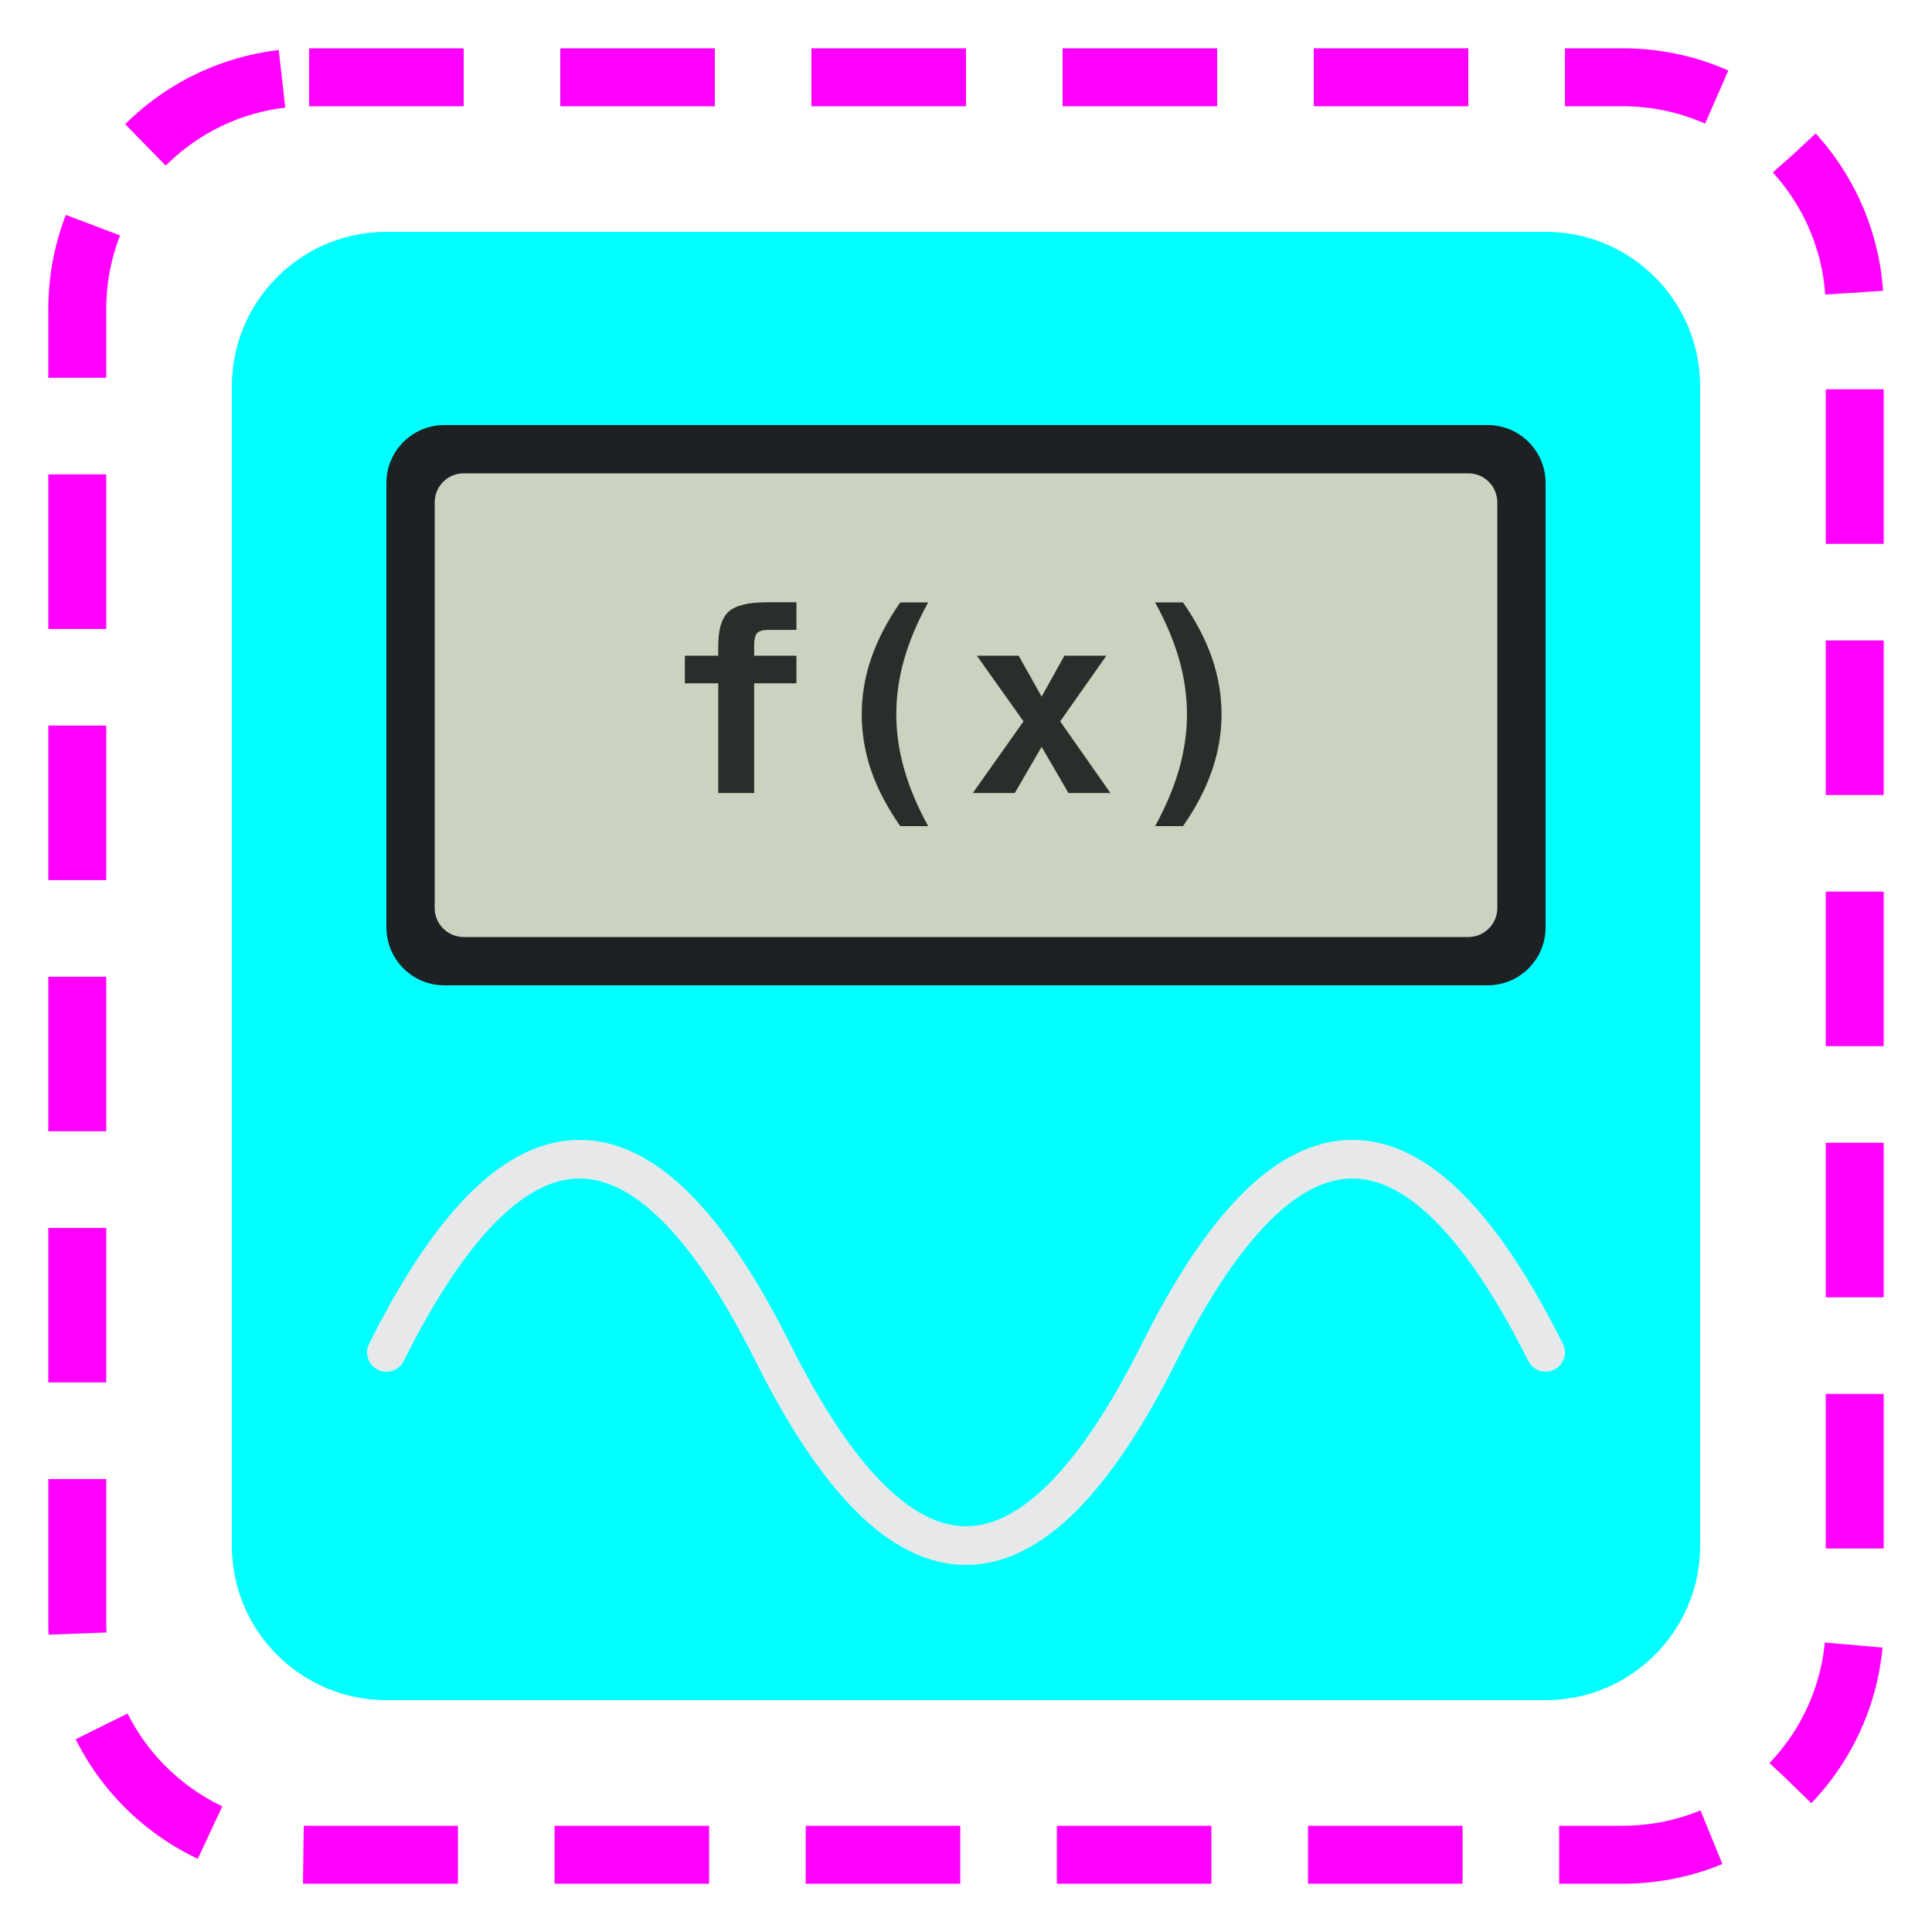
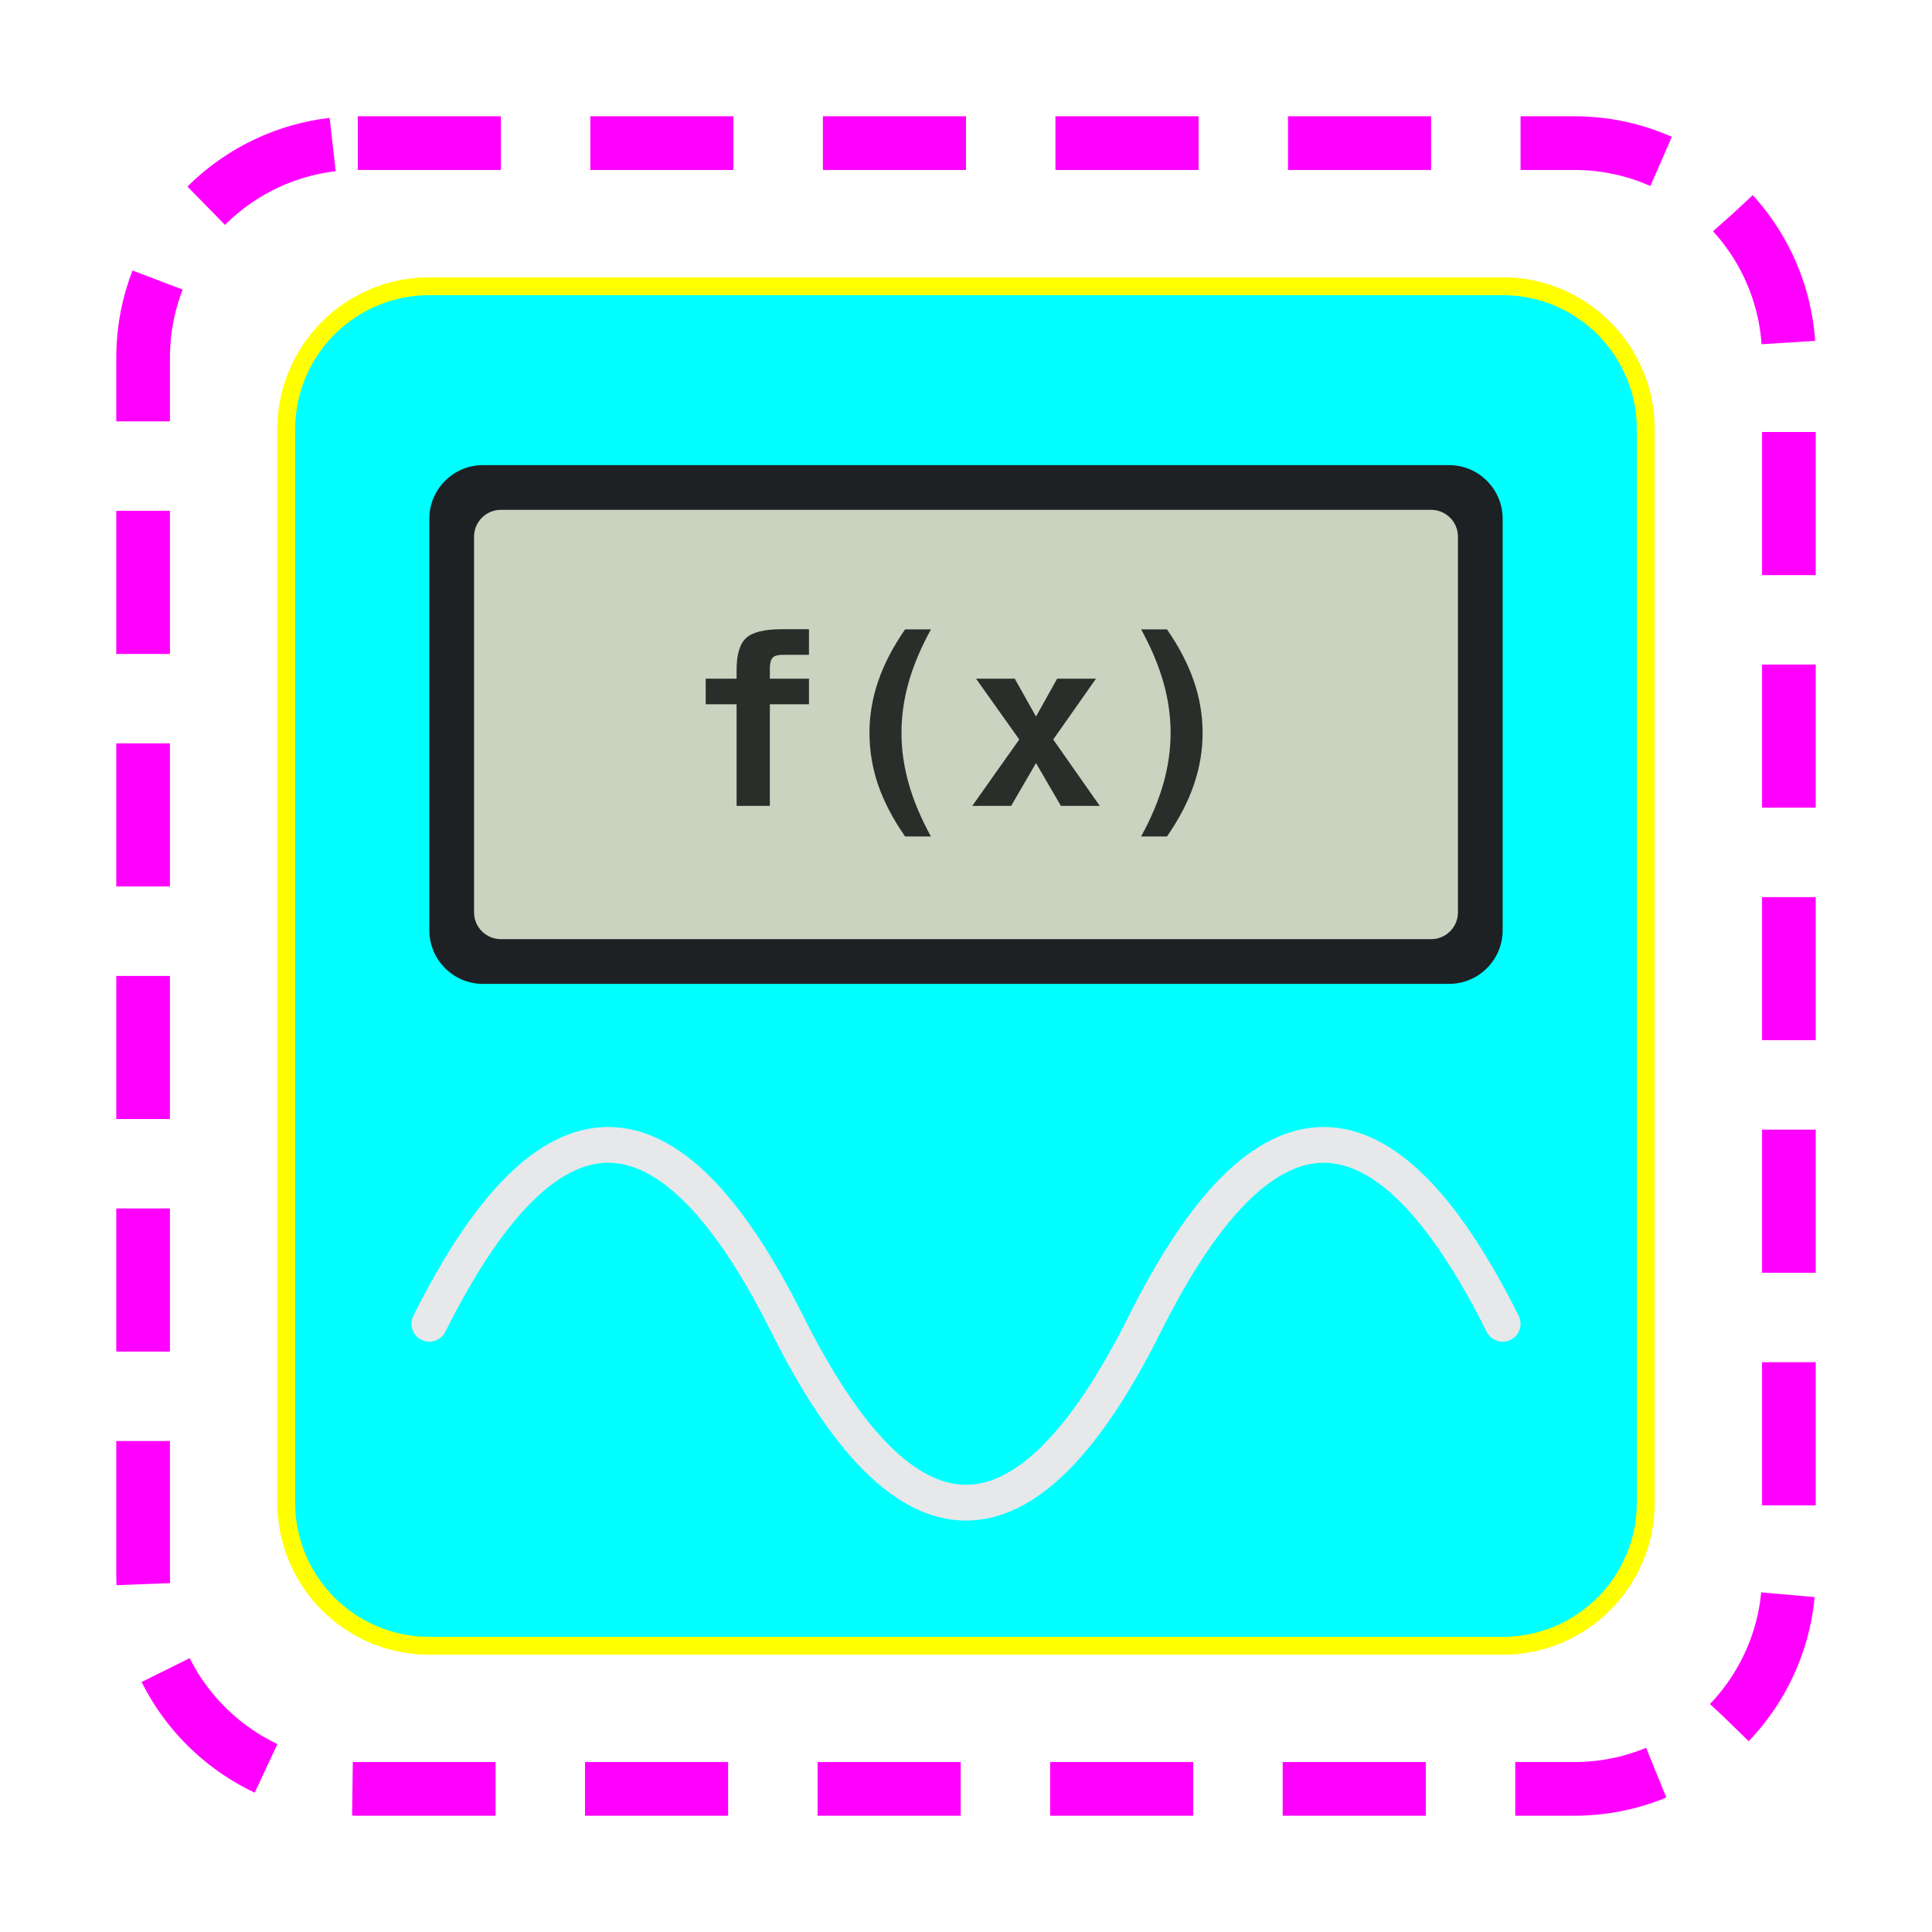
- <svg xmlns="http://www.w3.org/2000/svg" viewBox="0 0 200 200" width="200" height="200">
+ <svg xmlns="http://www.w3.org/2000/svg" viewBox="-8 -8 216 216" width="216" height="216">
  <style>
    .primary { fill: #FF00FF; }
    .secondary { fill: #00FFFF; }
    .lcd { fill: #C9D3C0; }
    .lcdtext { fill: #2A2E2A; font-weight: bold; font-size: 30px; font-family: monospace; }
    .light { fill: #E6E8EA; }
    .key { fill: #8A9096; }
    .dark { fill: #1E2124; }
    .bezel { fill: #2B2E32; }
    .line { fill: none; stroke: #E6E8EA; stroke-width: 4; stroke-linecap: round; stroke-linejoin: round; }
    .dline { fill: none; stroke: #1E2124; stroke-width: 4; stroke-linecap: round; stroke-linejoin: round; }
    .label { fill: #E6E8EA; font-size: 10px; font-family: sans-serif; text-anchor: middle; }
  </style>
  <rect x="8" y="8" width="184" height="184" rx="24" fill="none" stroke="#FF00FF" stroke-width="6" stroke-dasharray="16 10" />
-   <rect class="secondary" x="24" y="24" width="152" height="152" rx="16" />
+   <rect class="secondary" x="24" y="24" stroke="#FFFF00" stroke-width="2" vector-effect="non-scaling-stroke" width="152" height="152" rx="16" />
  <rect class="dark" x="40" y="44" width="120" height="58" rx="6" />
  <rect class="lcd" x="45" y="49" width="110" height="48" rx="3" />
  <text class="lcdtext" style="font-weight:bold;font-family:monospace;font-size:26px" x="100.0" y="82.1" text-anchor="middle">f(x)</text>
  <path class="line" d="M40 140 q20 -40 40 0 t40 0 t40 0" />
</svg>
